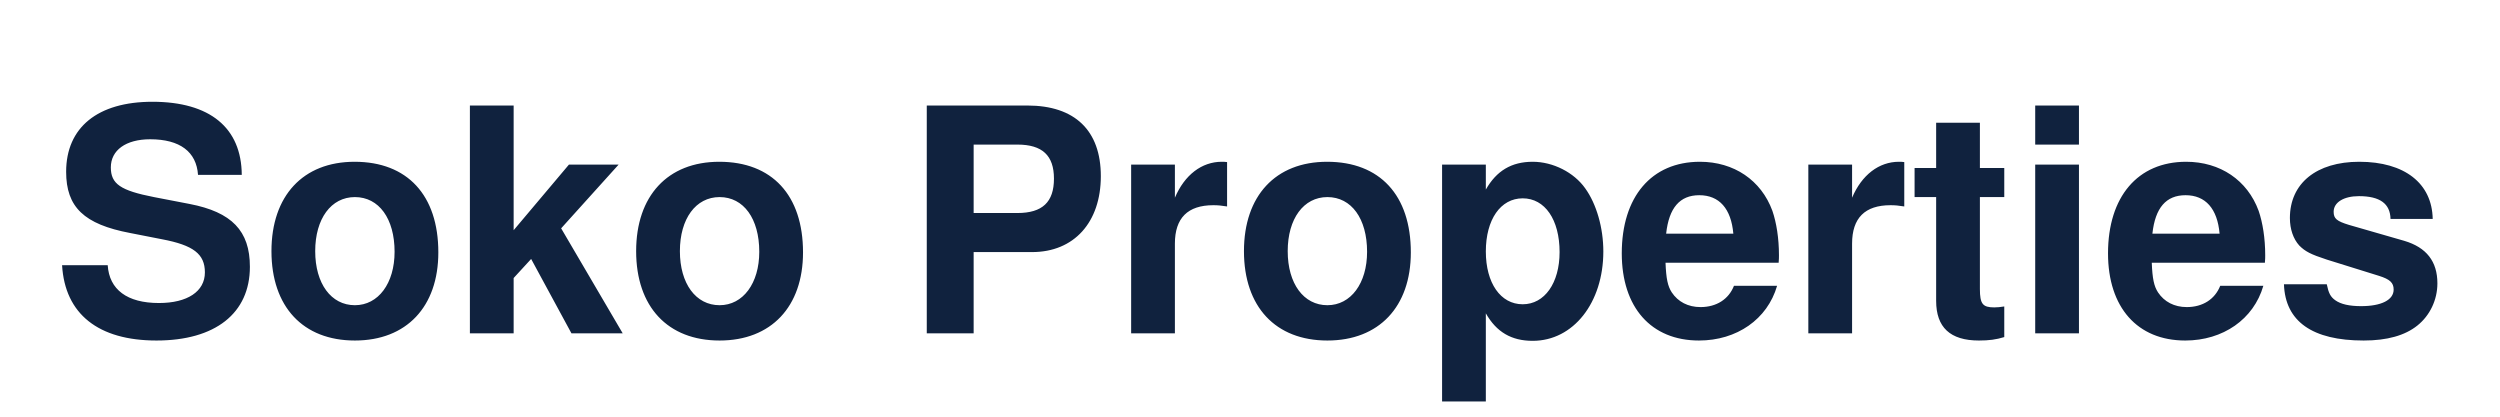
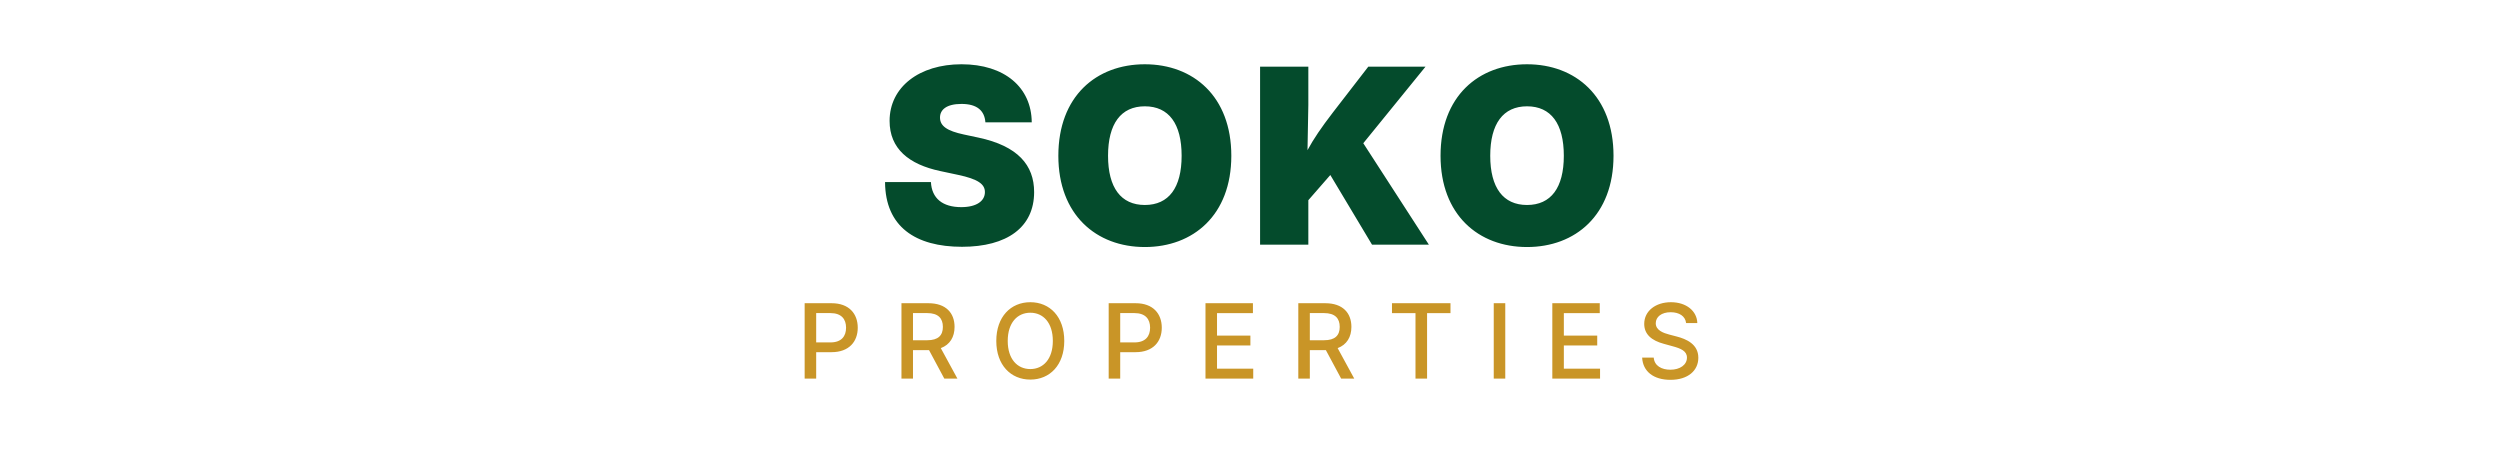
- <svg xmlns="http://www.w3.org/2000/svg" viewBox="0 0 960 160">
-   <path fill="#10223e" transform="translate(20 128) scale(0.12 -0.12)" d="M607 507C606 658 505 741 321 741C146 741 45 659 45 517C45 404 102 349 250 321L352 301C452 282 489 254 489 195C489 134 433 97 342 97C240 97 183 140 178 218H32C41 62 148 -23 334 -23C522 -23 633 64 633 213C633 328 575 388 440 414L326 436C219 457 188 478 188 531C188 586 236 621 314 621C409 621 462 581 467 507ZM968 549C803 549 702 440 702 263C702 85 803 -23 969 -23C1134 -23 1236 85 1236 259C1236 442 1137 549 968 549ZM969 436C1046 436 1096 367 1096 261C1096 160 1044 90 969 90C893 90 842 159 842 263C842 367 893 436 969 436ZM1477 330V729H1337V0H1477V177L1533 238L1662 0H1826L1629 336L1813 540H1654ZM2135 549C1970 549 1869 440 1869 263C1869 85 1970 -23 2136 -23C2301 -23 2403 85 2403 259C2403 442 2304 549 2135 549ZM2136 436C2213 436 2263 367 2263 261C2263 160 2211 90 2136 90C2060 90 2009 159 2009 263C2009 367 2060 436 2136 436ZM2949 260H3136C3270 260 3356 355 3356 503C3356 649 3273 729 3121 729H2799V0H2949ZM2949 385V604H3089C3169 604 3206 569 3206 495C3206 420 3169 385 3089 385ZM3453 540V0H3593V287C3593 369 3634 410 3716 410C3731 410 3741 409 3760 406V548C3752 549 3749 549 3743 549C3679 549 3624 507 3593 434V540ZM4080 549C3915 549 3814 440 3814 263C3814 85 3915 -23 4081 -23C4246 -23 4348 85 4348 259C4348 442 4249 549 4080 549ZM4081 436C4158 436 4208 367 4208 261C4208 160 4156 90 4081 90C4005 90 3954 159 3954 263C3954 367 4005 436 4081 436ZM4588 540H4448V-218H4588V64C4622 4 4670 -24 4738 -24C4868 -24 4964 98 4964 262C4964 338 4942 414 4906 464C4870 515 4803 549 4738 549C4670 549 4622 520 4588 460ZM4706 432C4777 432 4824 364 4824 260C4824 161 4776 93 4706 93C4635 93 4588 161 4588 262C4588 364 4635 432 4706 432ZM5525 226C5526 238 5526 243 5526 250C5526 304 5518 354 5505 392C5469 490 5382 549 5273 549C5118 549 5023 437 5023 256C5023 83 5117 -23 5270 -23C5391 -23 5489 45 5520 152H5382C5365 109 5326 84 5275 84C5235 84 5203 101 5183 131C5170 151 5165 175 5163 226ZM5165 319C5174 402 5209 442 5271 442C5335 442 5373 399 5380 319ZM5620 540V0H5760V287C5760 369 5801 410 5883 410C5898 410 5908 409 5927 406V548C5919 549 5916 549 5910 549C5846 549 5791 507 5760 434V540ZM6247 529H6169V674H6029V529H5960V436H6029V104C6029 19 6074 -23 6166 -23C6198 -23 6221 -20 6247 -12V86C6233 84 6226 83 6215 83C6178 83 6169 94 6169 142V436H6247ZM6486 540H6346V0H6486ZM6486 729H6346V604H6486ZM7081 226C7082 238 7082 243 7082 250C7082 304 7074 354 7061 392C7025 490 6938 549 6829 549C6674 549 6579 437 6579 256C6579 83 6673 -23 6826 -23C6947 -23 7045 45 7076 152H6938C6921 109 6882 84 6831 84C6791 84 6759 101 6739 131C6726 151 6721 175 6719 226ZM6721 319C6730 402 6765 442 6827 442C6891 442 6929 399 6936 319ZM7618 366C7616 480 7528 549 7383 549C7246 549 7161 480 7161 369C7161 333 7172 302 7191 281C7210 262 7227 253 7279 236L7446 184C7481 173 7493 162 7493 140C7493 107 7454 87 7389 87C7352 87 7324 93 7306 106C7291 117 7285 128 7279 157H7142C7146 38 7233 -23 7397 -23C7472 -23 7529 -7 7569 25C7609 57 7633 107 7633 160C7633 230 7598 275 7527 296L7350 347C7311 359 7301 367 7301 389C7301 419 7333 439 7382 439C7449 439 7482 415 7483 366Z" />
+ <svg xmlns="http://www.w3.org/2000/svg" width="1400" height="260" viewBox="0 0 1400 260" role="img" aria-label="Soko Properties" version="1.1" id="svg2">
+   <defs id="defs2" />
+   <path d="m 538.709,138.204 c 25.219,0 40.404,-10.904 40.404,-30.638 0,-15.118 -9.165,-25.821 -31.173,-30.504 l -8.161,-1.739 c -9.432,-2.007 -13.379,-4.75 -13.379,-9.499 0,-4.415 3.679,-7.626 12.041,-7.626 8.763,0 12.911,3.813 13.379,10.302 h 25.955 c -0.134,-19.533 -15.185,-32.511 -39.334,-32.511 -23.681,0 -40.27,12.777 -40.27,31.708 0,15.586 10.77,24.35 28.363,28.096 l 10.034,2.141 c 11.038,2.341 14.984,5.151 14.984,9.633 0,4.95 -4.616,8.429 -13.245,8.429 -10.436,0 -16.523,-4.883 -16.991,-14.048 h -25.688 c 0.134,25.019 17.058,36.257 43.08,36.257 z m 102.398,0.134 c 27.092,0 48.432,-17.861 48.432,-51.107 0,-33.313 -21.339,-51.241 -48.432,-51.241 -27.226,0 -48.432,17.928 -48.432,51.241 0,33.046 21.206,51.107 48.432,51.107 z m 0,-23.547 c -13.379,0 -20.604,-9.7 -20.604,-27.561 0,-17.928 7.225,-27.694 20.604,-27.694 13.446,0 20.604,9.767 20.604,27.694 0,17.861 -7.158,27.561 -20.604,27.561 z M 705.644,137 h 27.025 V 112.115 L 744.978,98 768.324,137 h 31.842 l -36.725,-56.793 34.852,-42.879 h -32.042 l -19.801,25.621 c -6.623,8.629 -10.77,14.717 -14.249,21.139 l 0.468,-25.353 v -21.406 h -27.025 z m 149.492,1.338 c 27.092,0 48.432,-17.861 48.432,-51.107 0,-33.313 -21.339,-51.241 -48.432,-51.241 -27.226,0 -48.432,17.928 -48.432,51.241 0,33.046 21.206,51.107 48.432,51.107 z m 0,-23.547 c -13.379,0 -20.604,-9.7 -20.604,-27.561 0,-17.928 7.225,-27.694 20.604,-27.694 13.446,0 20.604,9.767 20.604,27.694 0,17.861 -7.158,27.561 -20.604,27.561 z" id="text1" style="font-weight:900;font-size:137px;font-family:Inter, Lato, Arial, sans-serif;letter-spacing:5;text-anchor:middle;fill:#044b2c" aria-label="SOKO" />
+   <path d="m 450.604,212 h 6.457 v -14.783 h 8.609 c 9.799,0 14.67,-5.919 14.67,-13.707 0,-7.788 -4.843,-13.707 -14.613,-13.707 h -15.123 z m 6.457,-20.249 V 175.325 h 7.93 c 6.259,0 8.808,3.427 8.808,8.185 0,4.758 -2.549,8.241 -8.751,8.241 z M 504.817,212 h 6.457 v -15.944 h 8.609 c 0.113,0 0.255,0 0.368,0 L 528.805,212 h 7.335 l -9.289,-17.049 c 5.126,-1.926 7.703,-6.23 7.703,-11.895 0,-7.788 -4.843,-13.254 -14.613,-13.254 h -15.123 z m 6.457,-21.467 v -15.208 h 7.93 c 6.23,0 8.808,2.974 8.808,7.731 0,4.729 -2.577,7.477 -8.751,7.477 z m 65.711,22.033 c 10.932,0 19.003,-8.156 19.003,-21.637 0,-13.537 -8.071,-21.693 -19.003,-21.693 -10.96,0 -19.06,8.156 -19.06,21.693 0,13.48 8.1,21.637 19.06,21.637 z m 0,-5.891 c -7.25,0 -12.659,-5.551 -12.659,-15.746 0,-10.224 5.409,-15.803 12.659,-15.803 7.193,0 12.603,5.551 12.603,15.803 0,10.195 -5.409,15.746 -12.603,15.746 z M 620.861,212 h 6.457 v -14.783 h 8.609 c 9.799,0 14.67,-5.919 14.67,-13.707 0,-7.788 -4.843,-13.707 -14.613,-13.707 h -15.123 z m 6.457,-20.249 V 175.325 h 7.93 c 6.259,0 8.808,3.427 8.808,8.185 0,4.758 -2.549,8.241 -8.751,8.241 z M 675.074,212 h 26.734 v -5.551 H 681.531 V 193.45 h 18.691 v -5.522 h -18.691 v -12.574 h 20.107 v -5.551 h -26.564 z m 51.976,0 h 6.457 v -15.944 h 8.609 c 0.113,0 0.255,0 0.368,0 L 751.037,212 h 7.335 l -9.289,-17.049 c 5.126,-1.926 7.703,-6.23 7.703,-11.895 0,-7.788 -4.843,-13.254 -14.613,-13.254 H 727.05 Z m 6.457,-21.467 v -15.208 h 7.93 c 6.23,0 8.808,2.974 8.808,7.731 0,4.729 -2.577,7.477 -8.751,7.477 z m 46,-15.18 h 13.169 V 212 h 6.485 v -36.646 h 13.112 v -5.551 h -32.767 z m 63.445,-5.551 h -6.457 V 212 h 6.457 z M 869.298,212 h 26.734 v -5.551 H 875.755 V 193.45 h 18.691 v -5.522 h -18.691 v -12.574 h 20.107 v -5.551 h -26.564 z m 66.136,0.708 c 9.912,0 15.633,-5.211 15.633,-12.376 0,-7.618 -6.769,-10.507 -12.149,-11.895 l -4.106,-1.076 c -3.229,-0.85 -7.59,-2.351 -7.59,-6.344 0,-3.568 3.229,-6.174 8.354,-6.174 4.786,0 8.213,2.209 8.638,6.061 H 950.5 c -0.198,-6.712 -6.117,-11.668 -14.783,-11.668 -8.496,0 -14.953,4.843 -14.953,12.149 0,5.777 4.078,9.317 10.988,11.158 l 4.928,1.359 c 4.531,1.218 8.015,2.662 8.015,6.344 0,4.078 -3.937,6.797 -9.289,6.797 -4.871,0 -8.949,-2.152 -9.317,-6.769 h -6.485 c 0.396,7.703 6.344,12.433 15.831,12.433 z" id="text2" style="font-weight:500;font-size:58px;font-family:Inter, Lato, Arial, sans-serif;letter-spacing:17;text-anchor:middle;fill:#c99527" aria-label="PROPERTIES" />
</svg>
